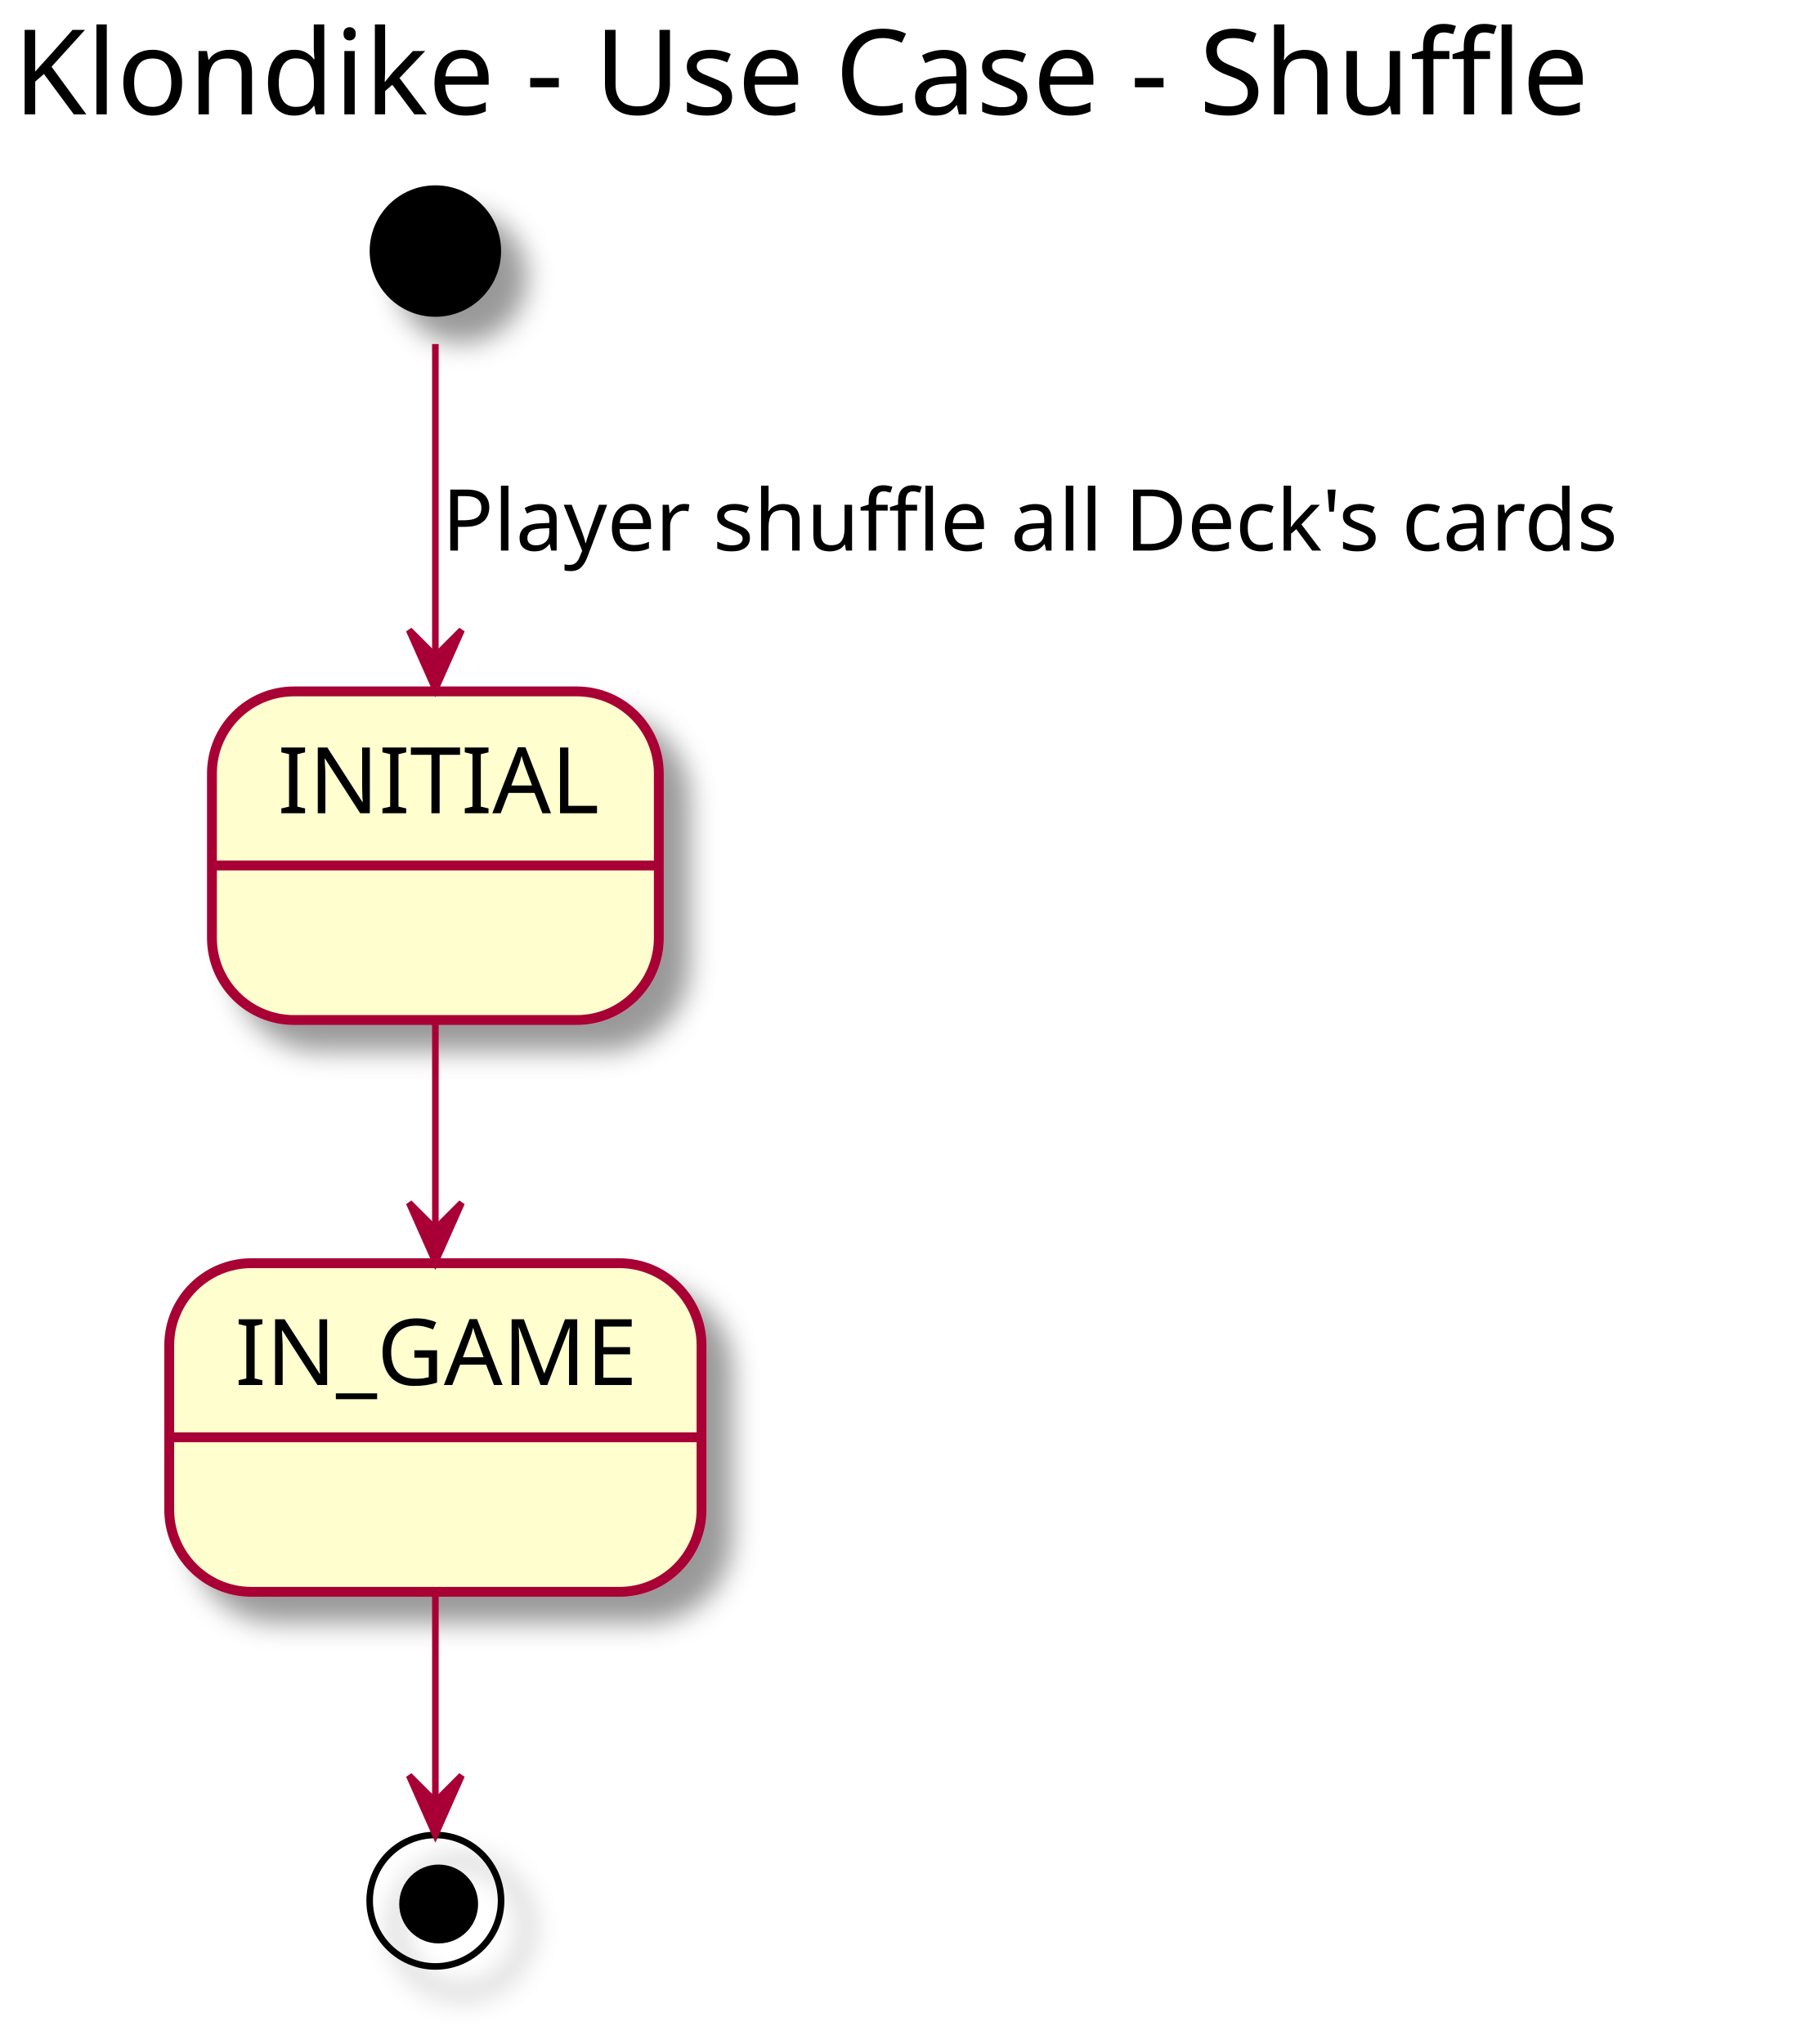
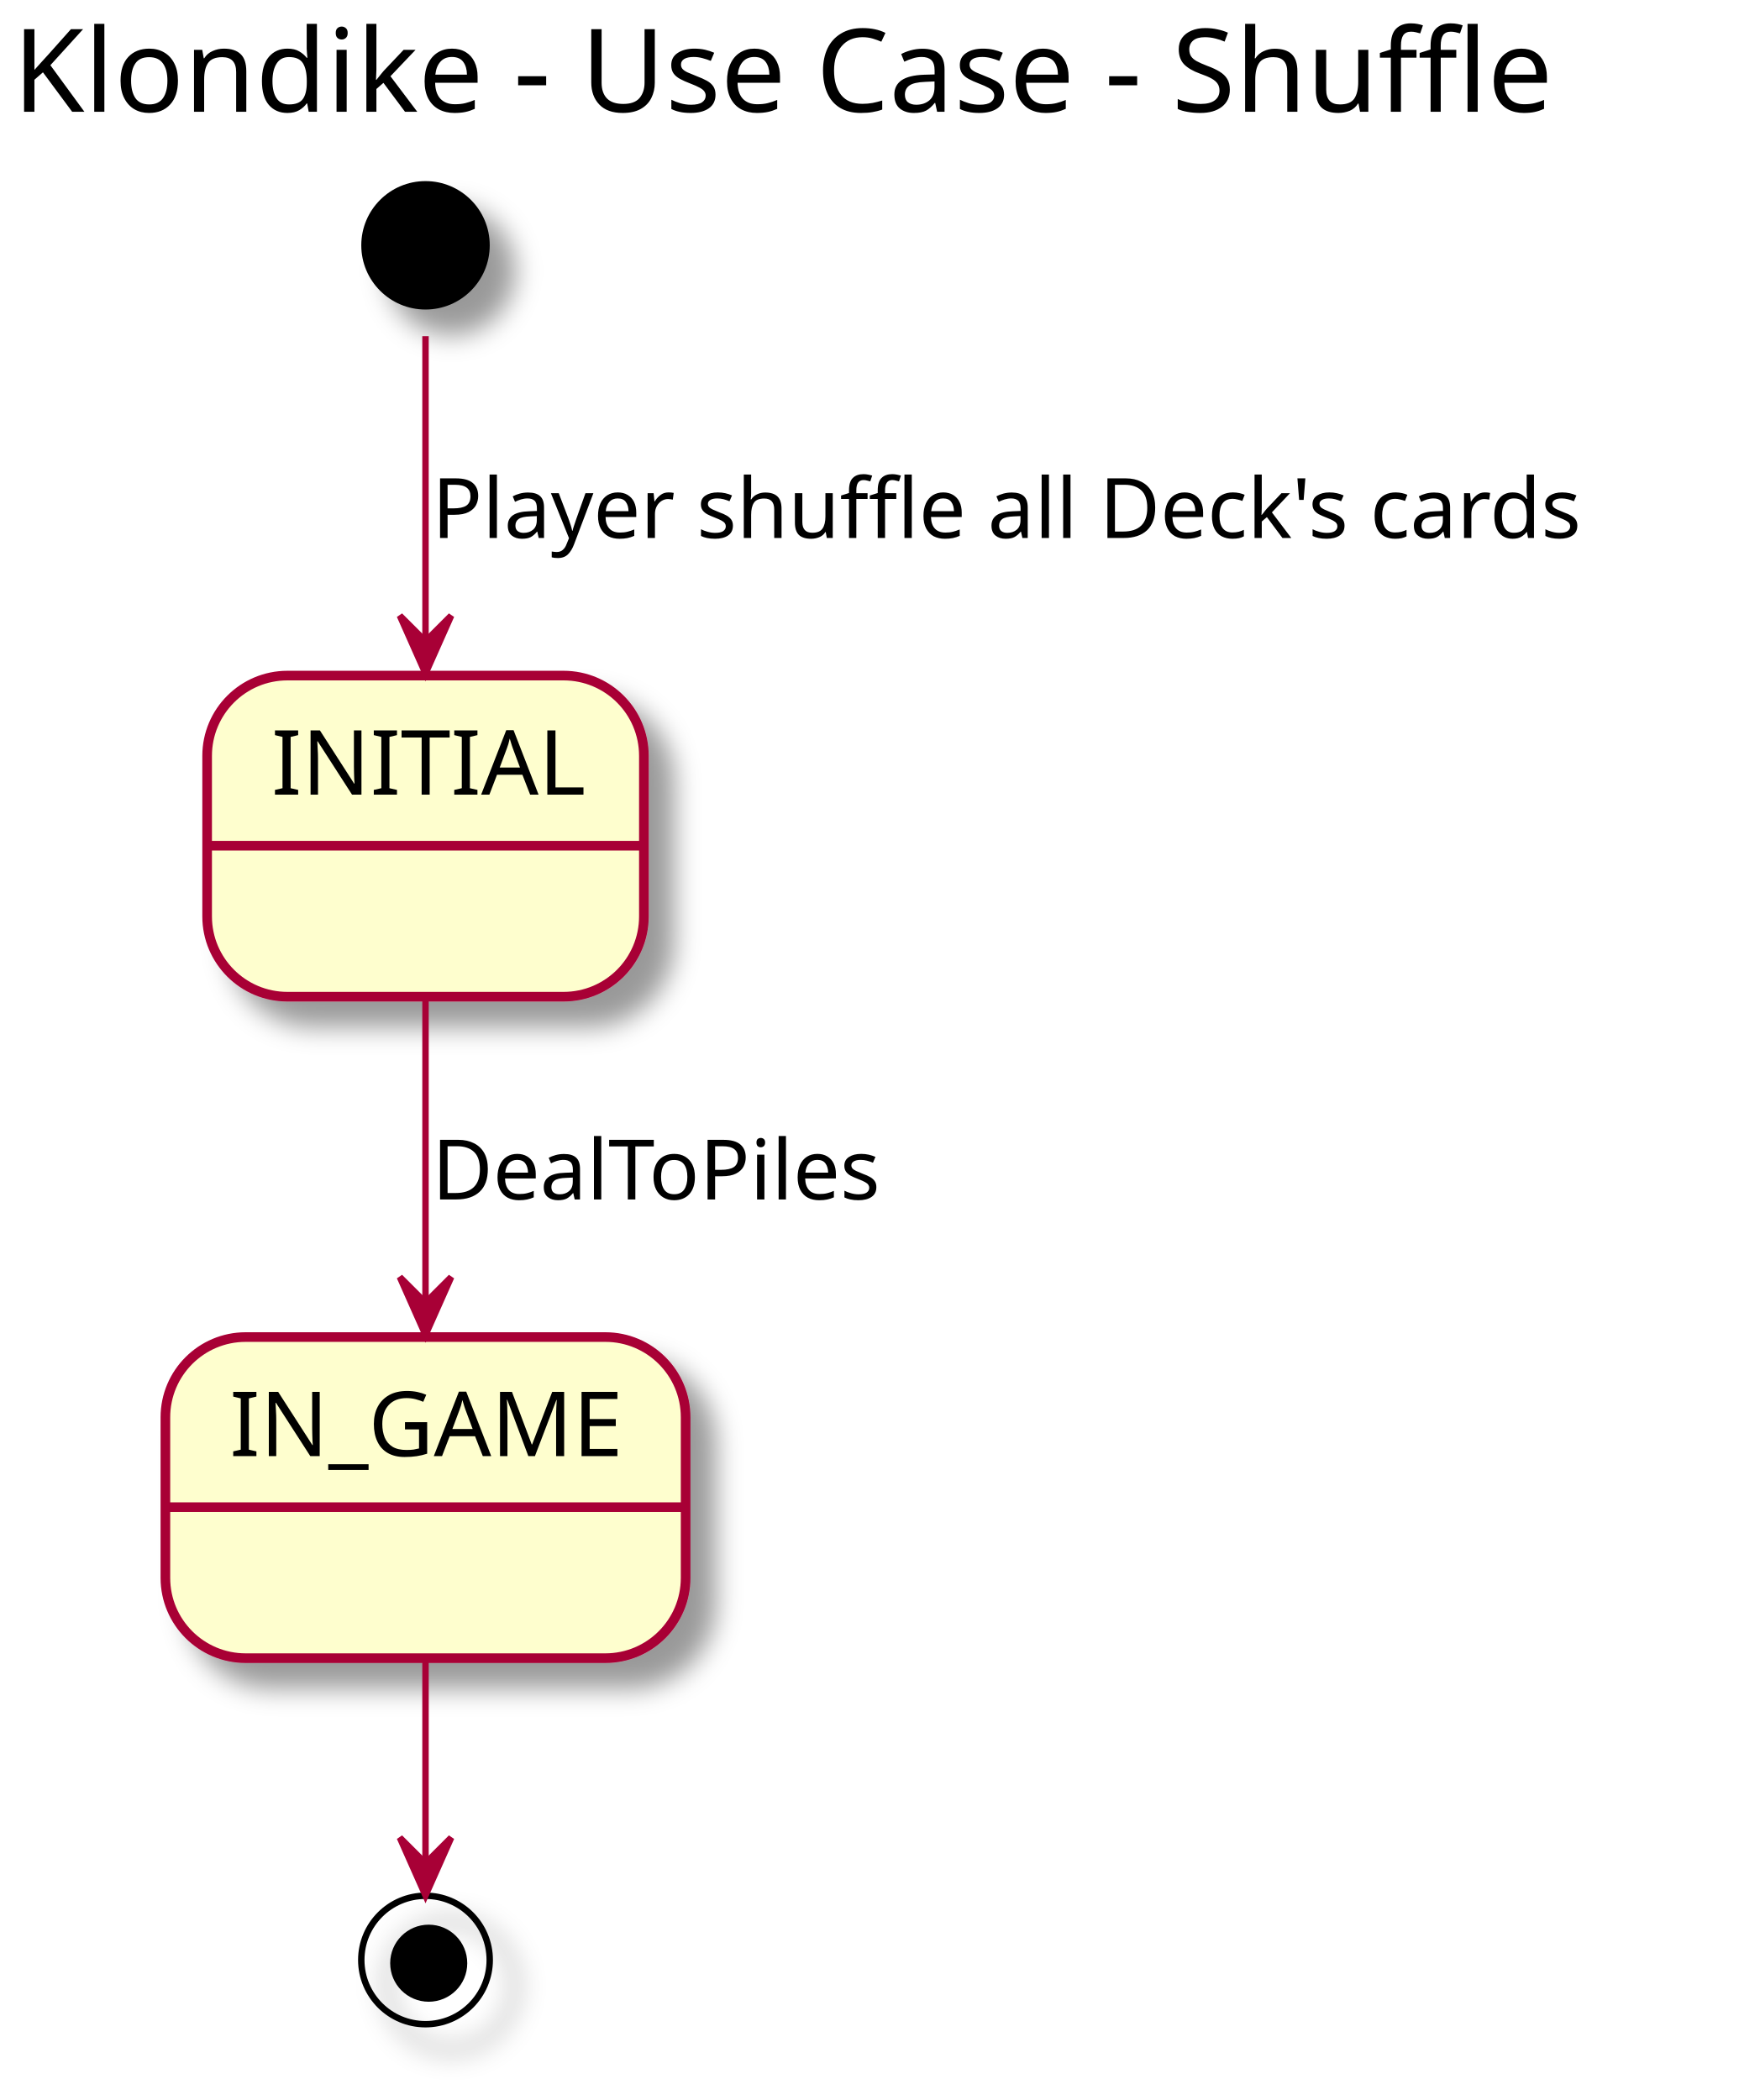
- <svg xmlns="http://www.w3.org/2000/svg" contentScriptType="application/ecmascript" contentStyleType="text/css" height="311px" preserveAspectRatio="none" style="width:274px;height:311px;background:#FFFFFF;" version="1.1" viewBox="0 0 274 311" width="274px" zoomAndPan="magnify">
+ <svg xmlns="http://www.w3.org/2000/svg" contentScriptType="application/ecmascript" contentStyleType="text/css" height="327px" preserveAspectRatio="none" style="width:274px;height:327px;background:#FFFFFF;" version="1.1" viewBox="0 0 274 327" width="274px" zoomAndPan="magnify">
  <defs>
-     <filter height="300%" id="f1o88lh0ucuz8r" width="300%" x="-1" y="-1">
+     <filter height="300%" id="f1fk8m807pj3xh" width="300%" x="-1" y="-1">
      <feGaussianBlur result="blurOut" stdDeviation="2.0" />
      <feColorMatrix in="blurOut" result="blurOut2" type="matrix" values="0 0 0 0 0 0 0 0 0 0 0 0 0 0 0 0 0 0 .4 0" />
      <feOffset dx="4.0" dy="4.0" in="blurOut2" result="blurOut3" />
      <feBlend in="SourceGraphic" in2="blurOut3" mode="normal" />
    </filter>
  </defs>
  <g>
    <text fill="#000000" font-family="sans-serif" font-size="18" lengthAdjust="spacing" textLength="265" x="2" y="17.402">Klondike  - Use Case - Shuffle</text>
    <g id="INITIAL">
-       <rect fill="#FEFECE" filter="url(#f1o88lh0ucuz8r)" height="50" rx="12.5" ry="12.5" style="stroke:#A80036;stroke-width:1.5;" width="68" x="32.25" y="105.199" />
+       <rect fill="#FEFECE" filter="url(#f1fk8m807pj3xh)" height="50" rx="12.5" ry="12.5" style="stroke:#A80036;stroke-width:1.5;" width="68" x="32.25" y="105.199" />
      <line style="stroke:#A80036;stroke-width:1.5;" x1="32.25" x2="100.25" y1="131.688" y2="131.688" />
      <text fill="#000000" font-family="sans-serif" font-size="14" lengthAdjust="spacing" textLength="48" x="42.25" y="123.734">INITIAL</text>
    </g>
    <g id="IN_GAME">
-       <rect fill="#FEFECE" filter="url(#f1o88lh0ucuz8r)" height="50" rx="12.5" ry="12.5" style="stroke:#A80036;stroke-width:1.5;" width="81" x="25.75" y="192.199" />
-       <line style="stroke:#A80036;stroke-width:1.5;" x1="25.75" x2="106.75" y1="218.688" y2="218.688" />
-       <text fill="#000000" font-family="sans-serif" font-size="14" lengthAdjust="spacing" textLength="61" x="35.75" y="210.734">IN_GAME</text>
+       <rect fill="#FEFECE" filter="url(#f1fk8m807pj3xh)" height="50" rx="12.5" ry="12.5" style="stroke:#A80036;stroke-width:1.5;" width="81" x="25.75" y="208.199" />
+       <line style="stroke:#A80036;stroke-width:1.5;" x1="25.75" x2="106.75" y1="234.688" y2="234.688" />
+       <text fill="#000000" font-family="sans-serif" font-size="14" lengthAdjust="spacing" textLength="61" x="35.75" y="226.734">IN_GAME</text>
    </g>
-     <ellipse cx="66.25" cy="38.199" fill="#000000" filter="url(#f1o88lh0ucuz8r)" rx="10" ry="10" style="stroke:none;stroke-width:1.0;" />
-     <ellipse cx="66.25" cy="289.199" filter="url(#f1o88lh0ucuz8r)" rx="10" ry="10" style="stroke:#000000;stroke-width:1.0;fill:none;" />
-     <ellipse cx="66.75" cy="289.699" fill="#000000" rx="6" ry="6" style="stroke:none;stroke-width:1.0;" />
+     <ellipse cx="66.25" cy="38.199" fill="#000000" filter="url(#f1fk8m807pj3xh)" rx="10" ry="10" style="stroke:none;stroke-width:1.0;" />
+     <ellipse cx="66.25" cy="305.199" filter="url(#f1fk8m807pj3xh)" rx="10" ry="10" style="stroke:#000000;stroke-width:1.0;fill:none;" />
+     <ellipse cx="66.75" cy="305.699" fill="#000000" rx="6" ry="6" style="stroke:none;stroke-width:1.0;" />
    <path d="M66.25,52.344 C66.25,65.479 66.25,87.689 66.25,104.865 " fill="none" style="stroke:#A80036;stroke-width:1.0;" />
    <polygon fill="#A80036" points="66.25,104.865,70.25,95.865,66.25,99.865,62.25,95.865,66.25,104.865" style="stroke:#A80036;stroke-width:1.0;" />
    <text fill="#000000" font-family="sans-serif" font-size="13" lengthAdjust="spacing" textLength="188" x="67.25" y="83.768">Player shuffle all Deck's cards</text>
-     <path d="M66.25,155.329 C66.25,166.815 66.25,180.516 66.25,192.009 " fill="none" style="stroke:#A80036;stroke-width:1.0;" />
-     <polygon fill="#A80036" points="66.25,192.009,70.25,183.009,66.25,187.009,62.25,183.009,66.25,192.009" style="stroke:#A80036;stroke-width:1.0;" />
-     <path d="M66.25,242.575 C66.25,254.977 66.25,269.441 66.25,279.146 " fill="none" style="stroke:#A80036;stroke-width:1.0;" />
-     <polygon fill="#A80036" points="66.25,279.146,70.25,270.146,66.25,274.146,62.25,270.146,66.25,279.146" style="stroke:#A80036;stroke-width:1.0;" />
+     <path d="M66.25,155.391 C66.25,171.265 66.25,191.95 66.25,207.855 " fill="none" style="stroke:#A80036;stroke-width:1.0;" />
+     <polygon fill="#A80036" points="66.25,207.855,70.25,198.855,66.25,202.855,62.25,198.855,66.25,207.855" style="stroke:#A80036;stroke-width:1.0;" />
+     <text fill="#000000" font-family="sans-serif" font-size="13" lengthAdjust="spacing" textLength="73" x="67.25" y="186.768">DealToPiles</text>
+     <path d="M66.25,258.575 C66.25,270.977 66.25,285.441 66.25,295.146 " fill="none" style="stroke:#A80036;stroke-width:1.0;" />
+     <polygon fill="#A80036" points="66.25,295.146,70.25,286.146,66.25,290.146,62.25,286.146,66.25,295.146" style="stroke:#A80036;stroke-width:1.0;" />
  </g>
</svg>
